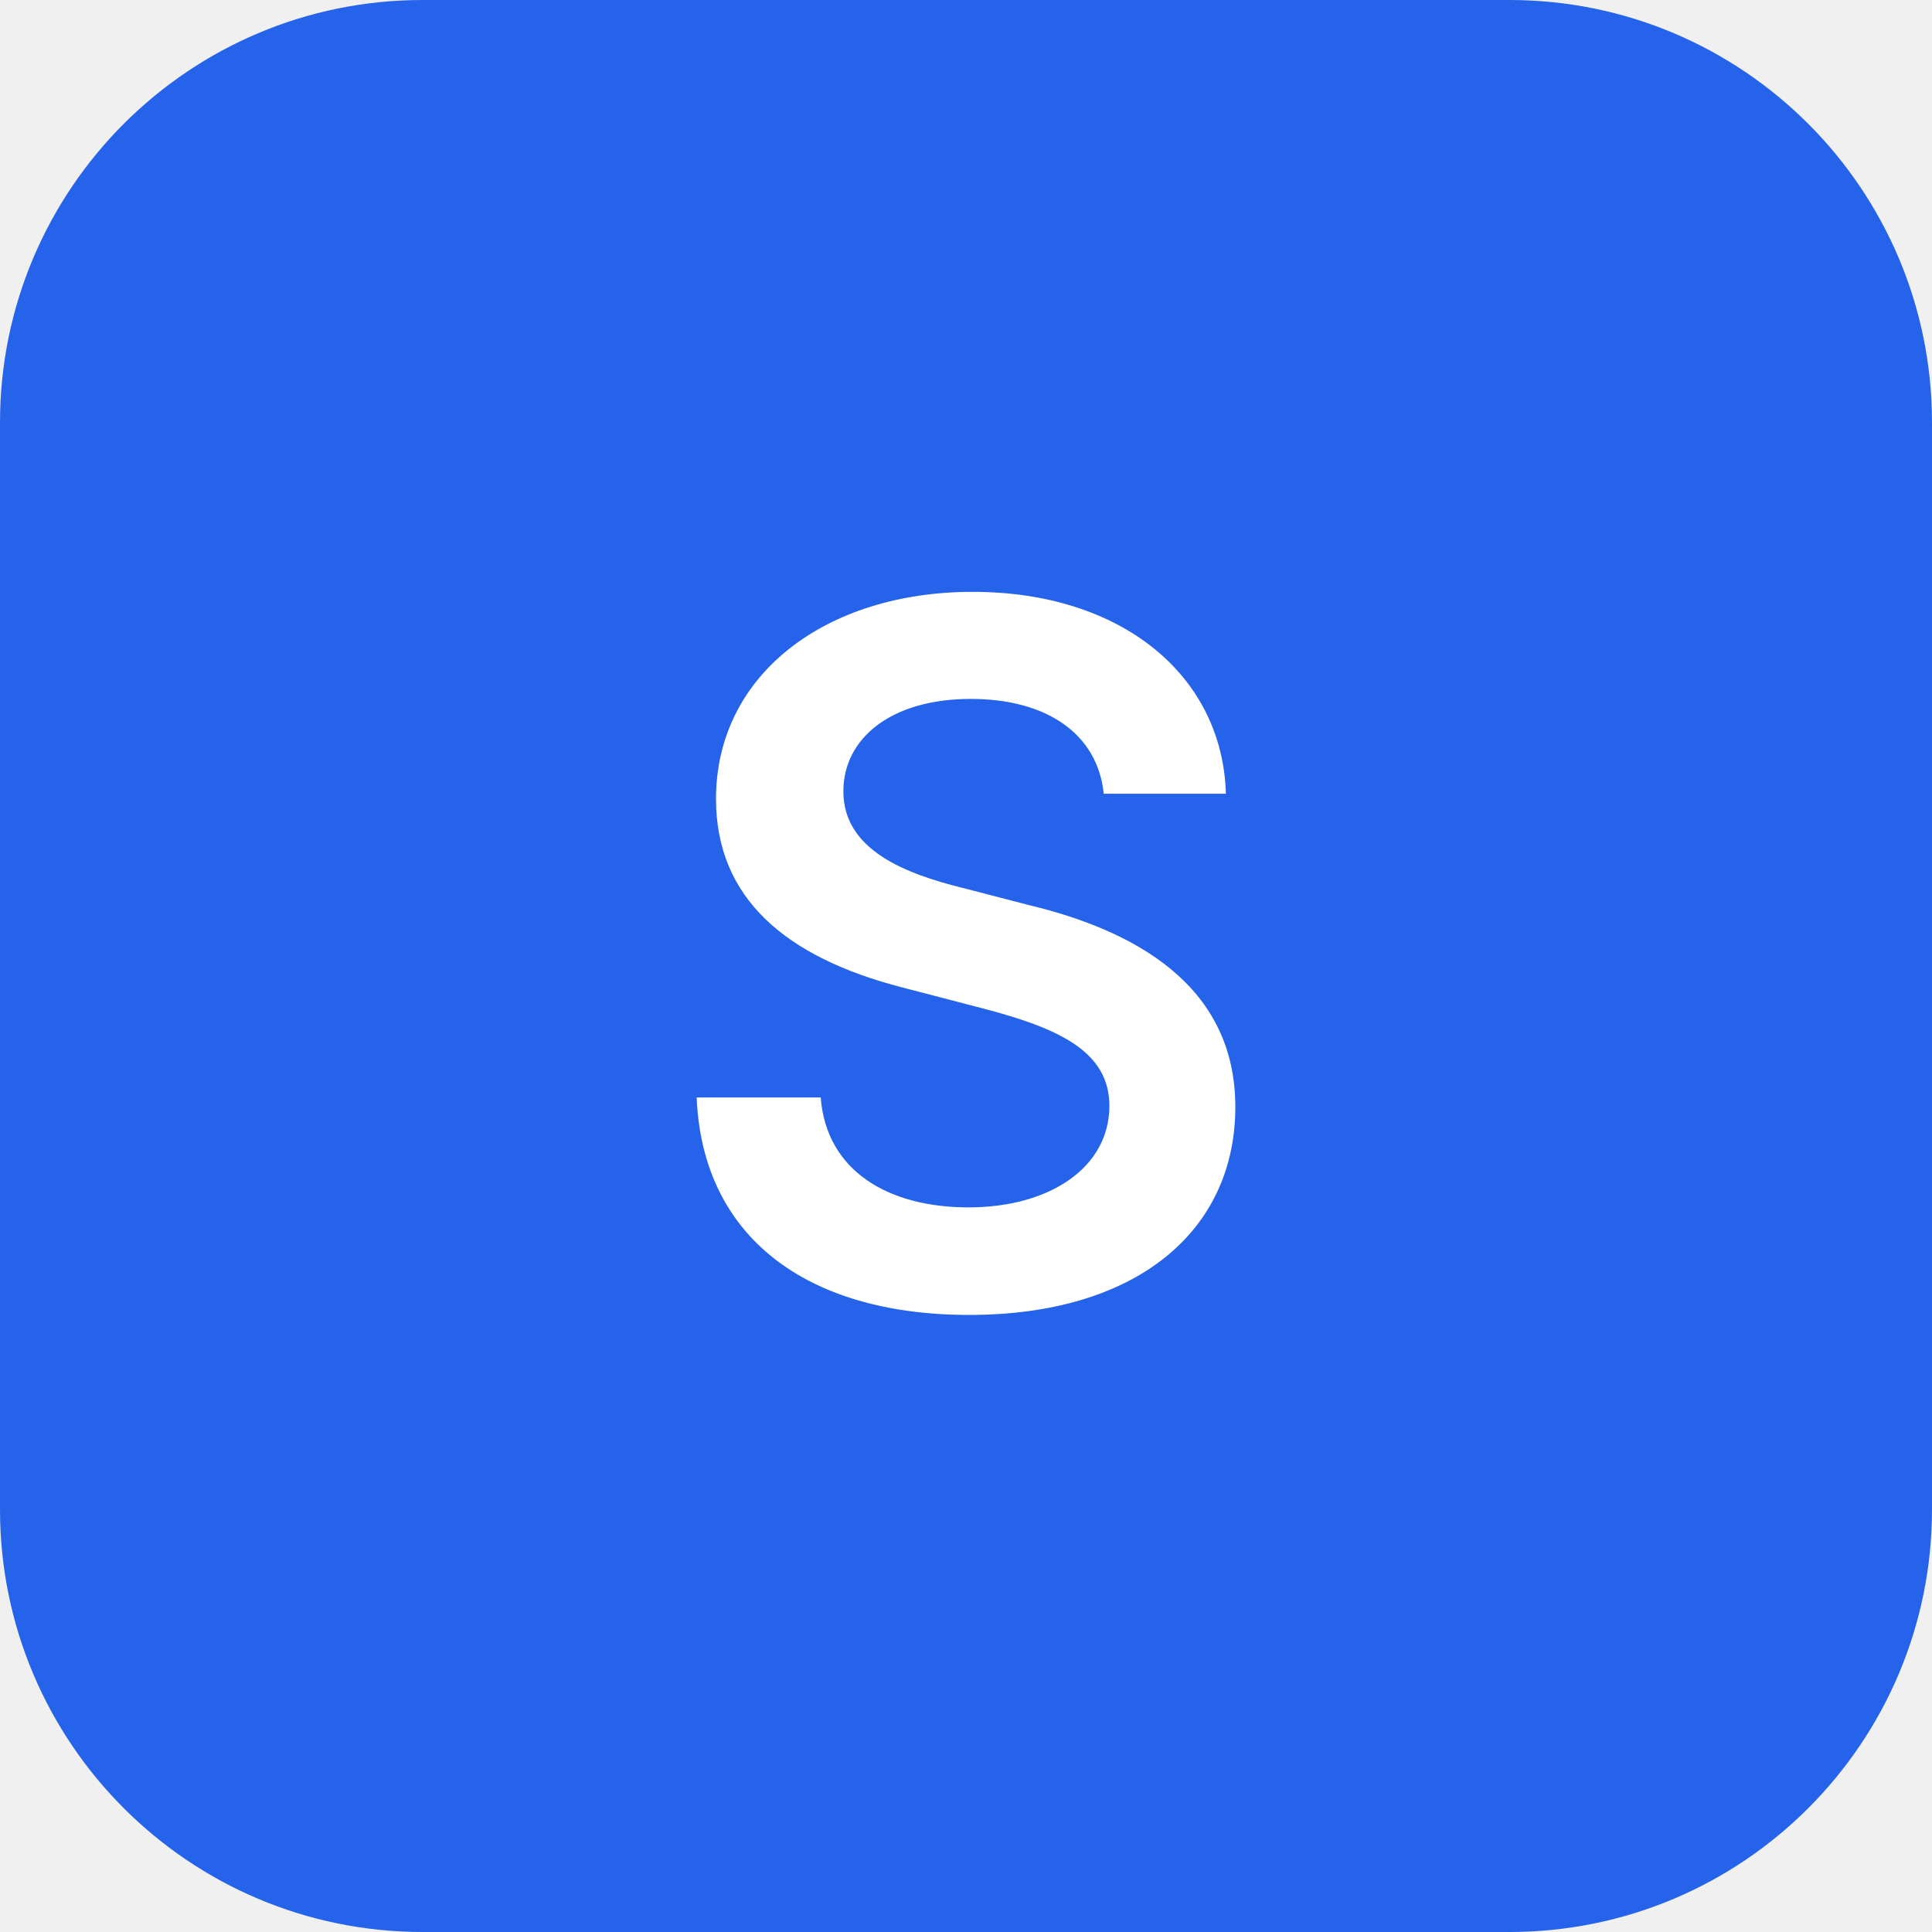
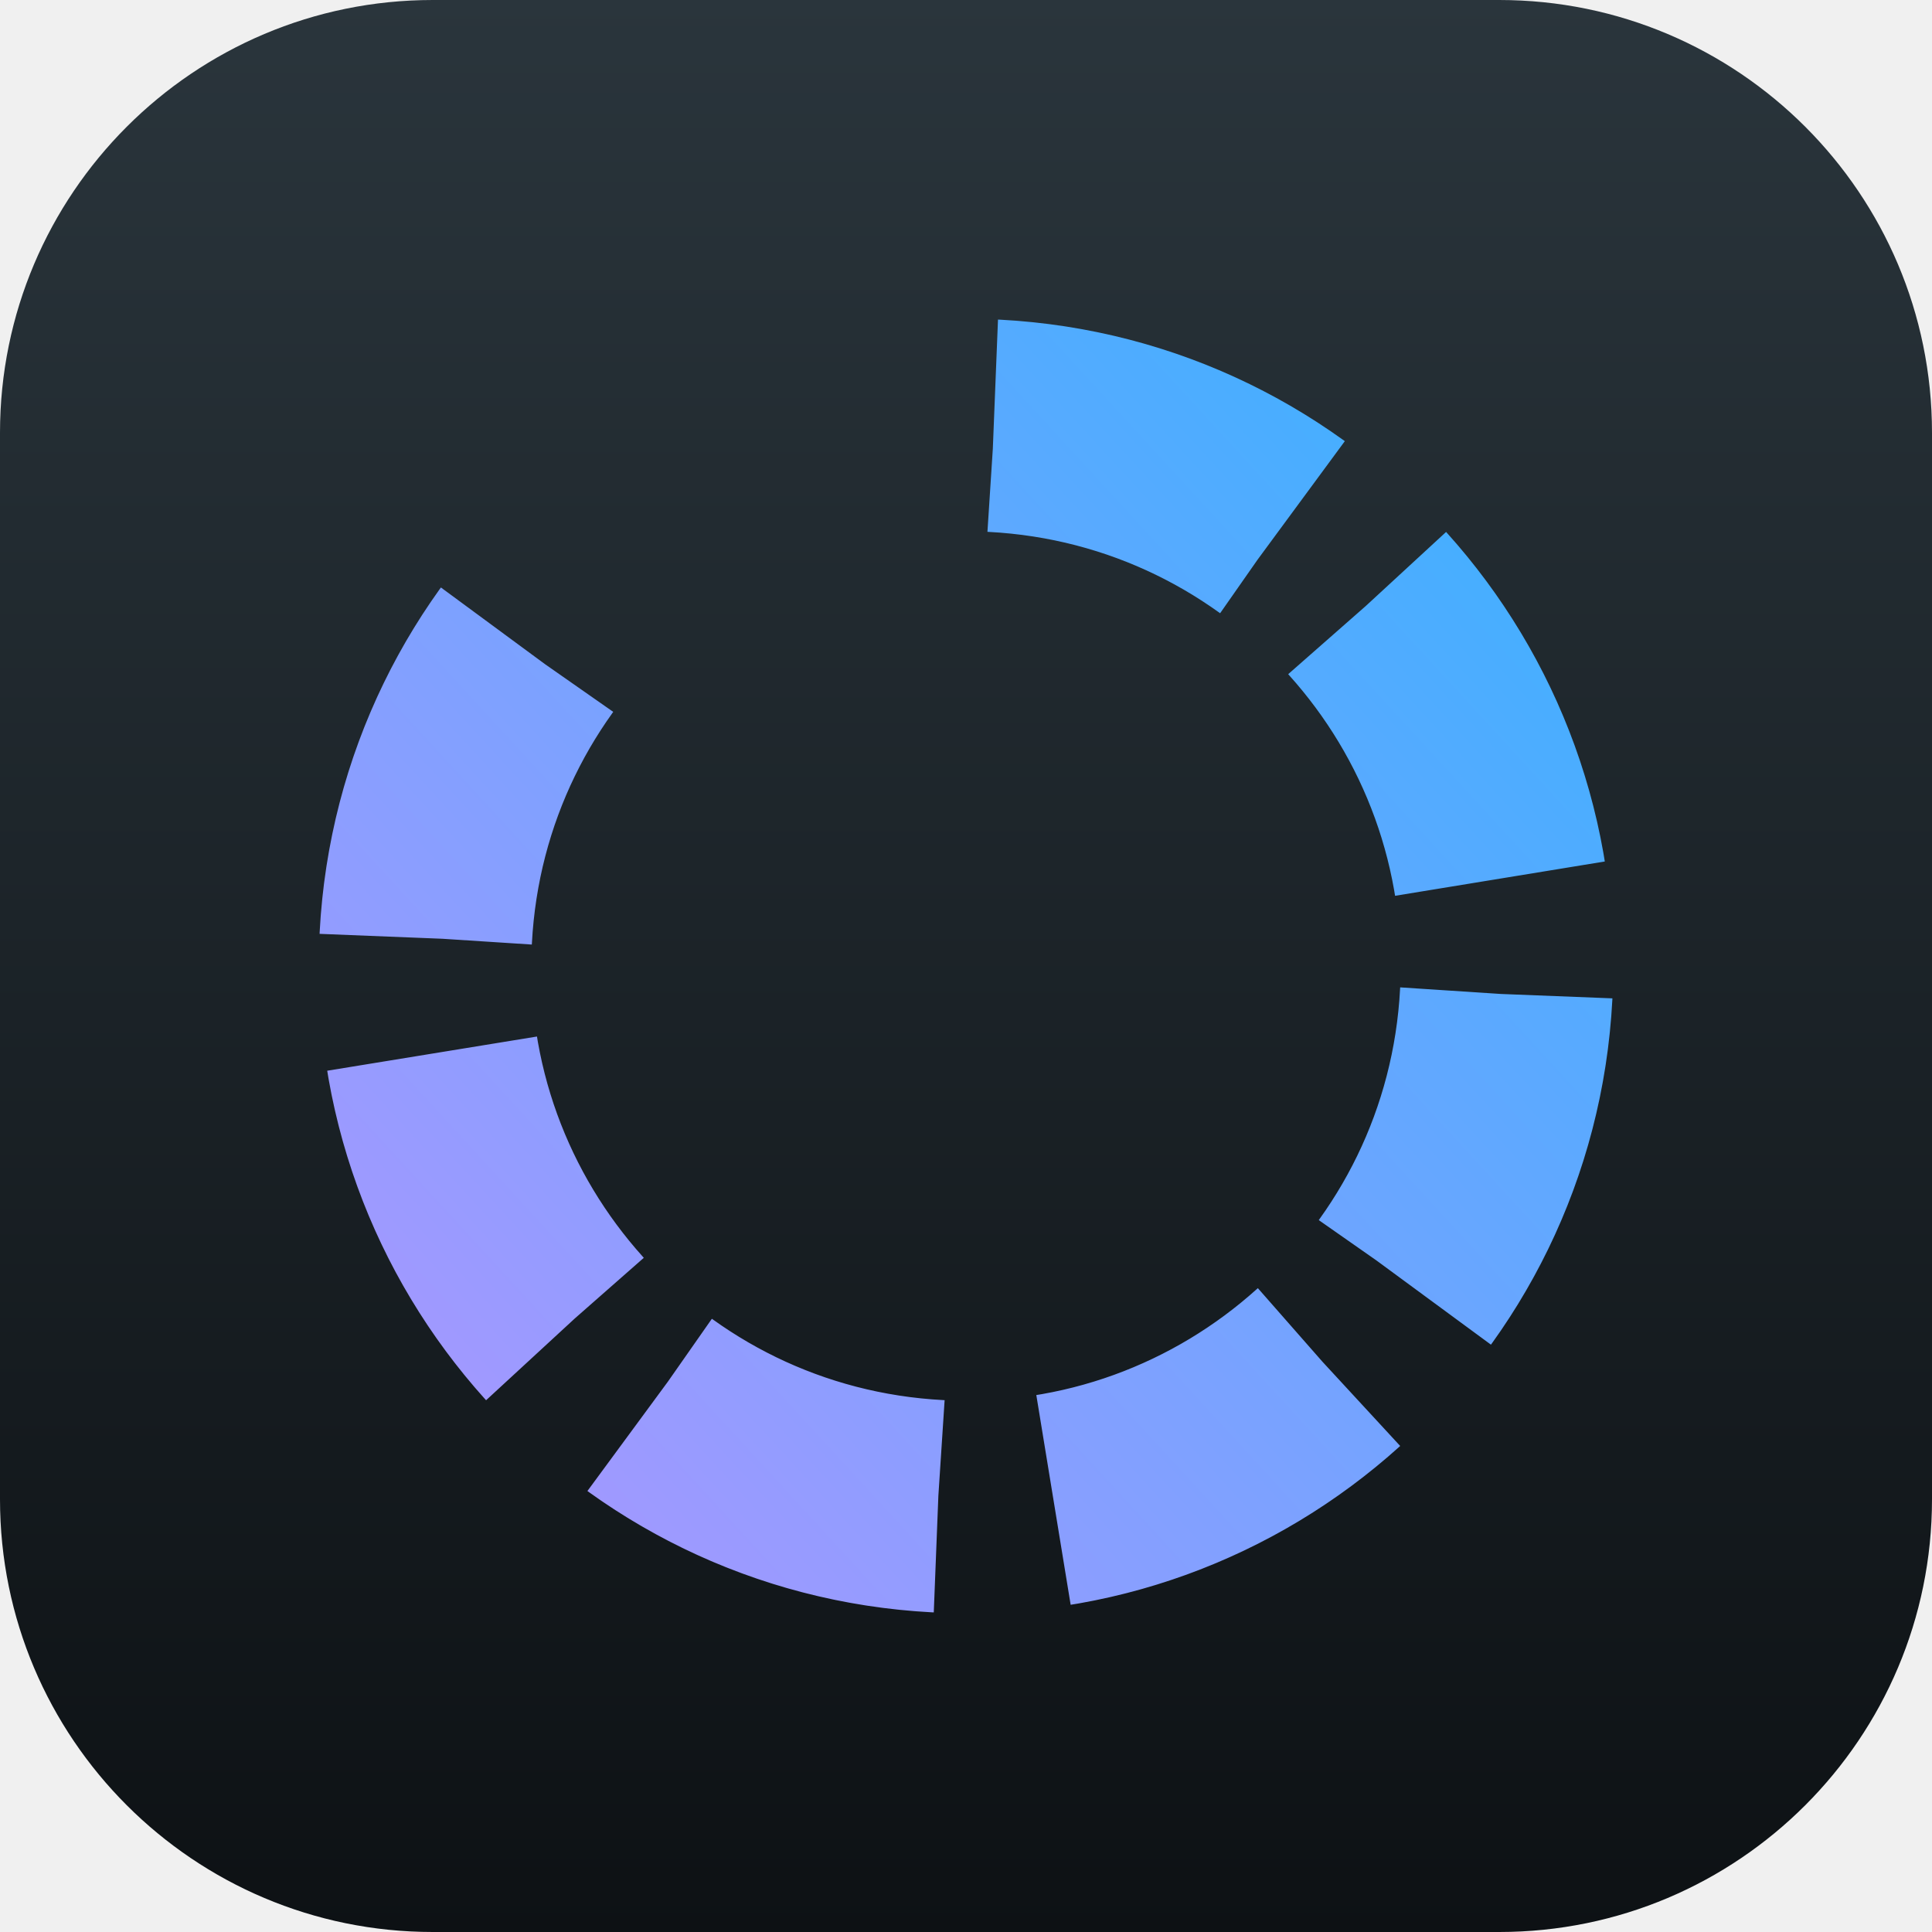
- <svg xmlns="http://www.w3.org/2000/svg" viewBox="0 0 64 64">
-   <rect width="64" height="64" rx="14" fill="#2563eb" />
-   <text x="32" y="32" dy="0.35em" text-anchor="middle" font-family="ui-sans-serif, system-ui, -apple-system, sans-serif" font-size="32" font-weight="600" fill="#ffffff">S</text>
+ <svg xmlns="http://www.w3.org/2000/svg" viewBox="0 0 100 100">
+   <defs>
+     <linearGradient id="bg" x1="0" y1="0" x2="0" y2="1">
+       <stop offset="0" stop-color="#2A353C" />
+       <stop offset="1" stop-color="#0D1114" />
+     </linearGradient>
+     <linearGradient id="seg" x1="0" y1="0" x2="1" y2="1">
+       <stop offset="0" stop-color="#A897FF" />
+       <stop offset="1" stop-color="#3FB0FF" />
+     </linearGradient>
+   </defs>
+   <rect width="100" height="100" rx="22.4" fill="url(#bg)" />
+   <circle cx="50" cy="50" r="28" fill="none" stroke="url(#seg)" stroke-width="11" stroke-dasharray="15.99 6 15.99 6 15.99 6 15.99 6 15.99 6 15.99 6 15.99 27.99" transform="rotate(-87 50 50)" />
</svg>
